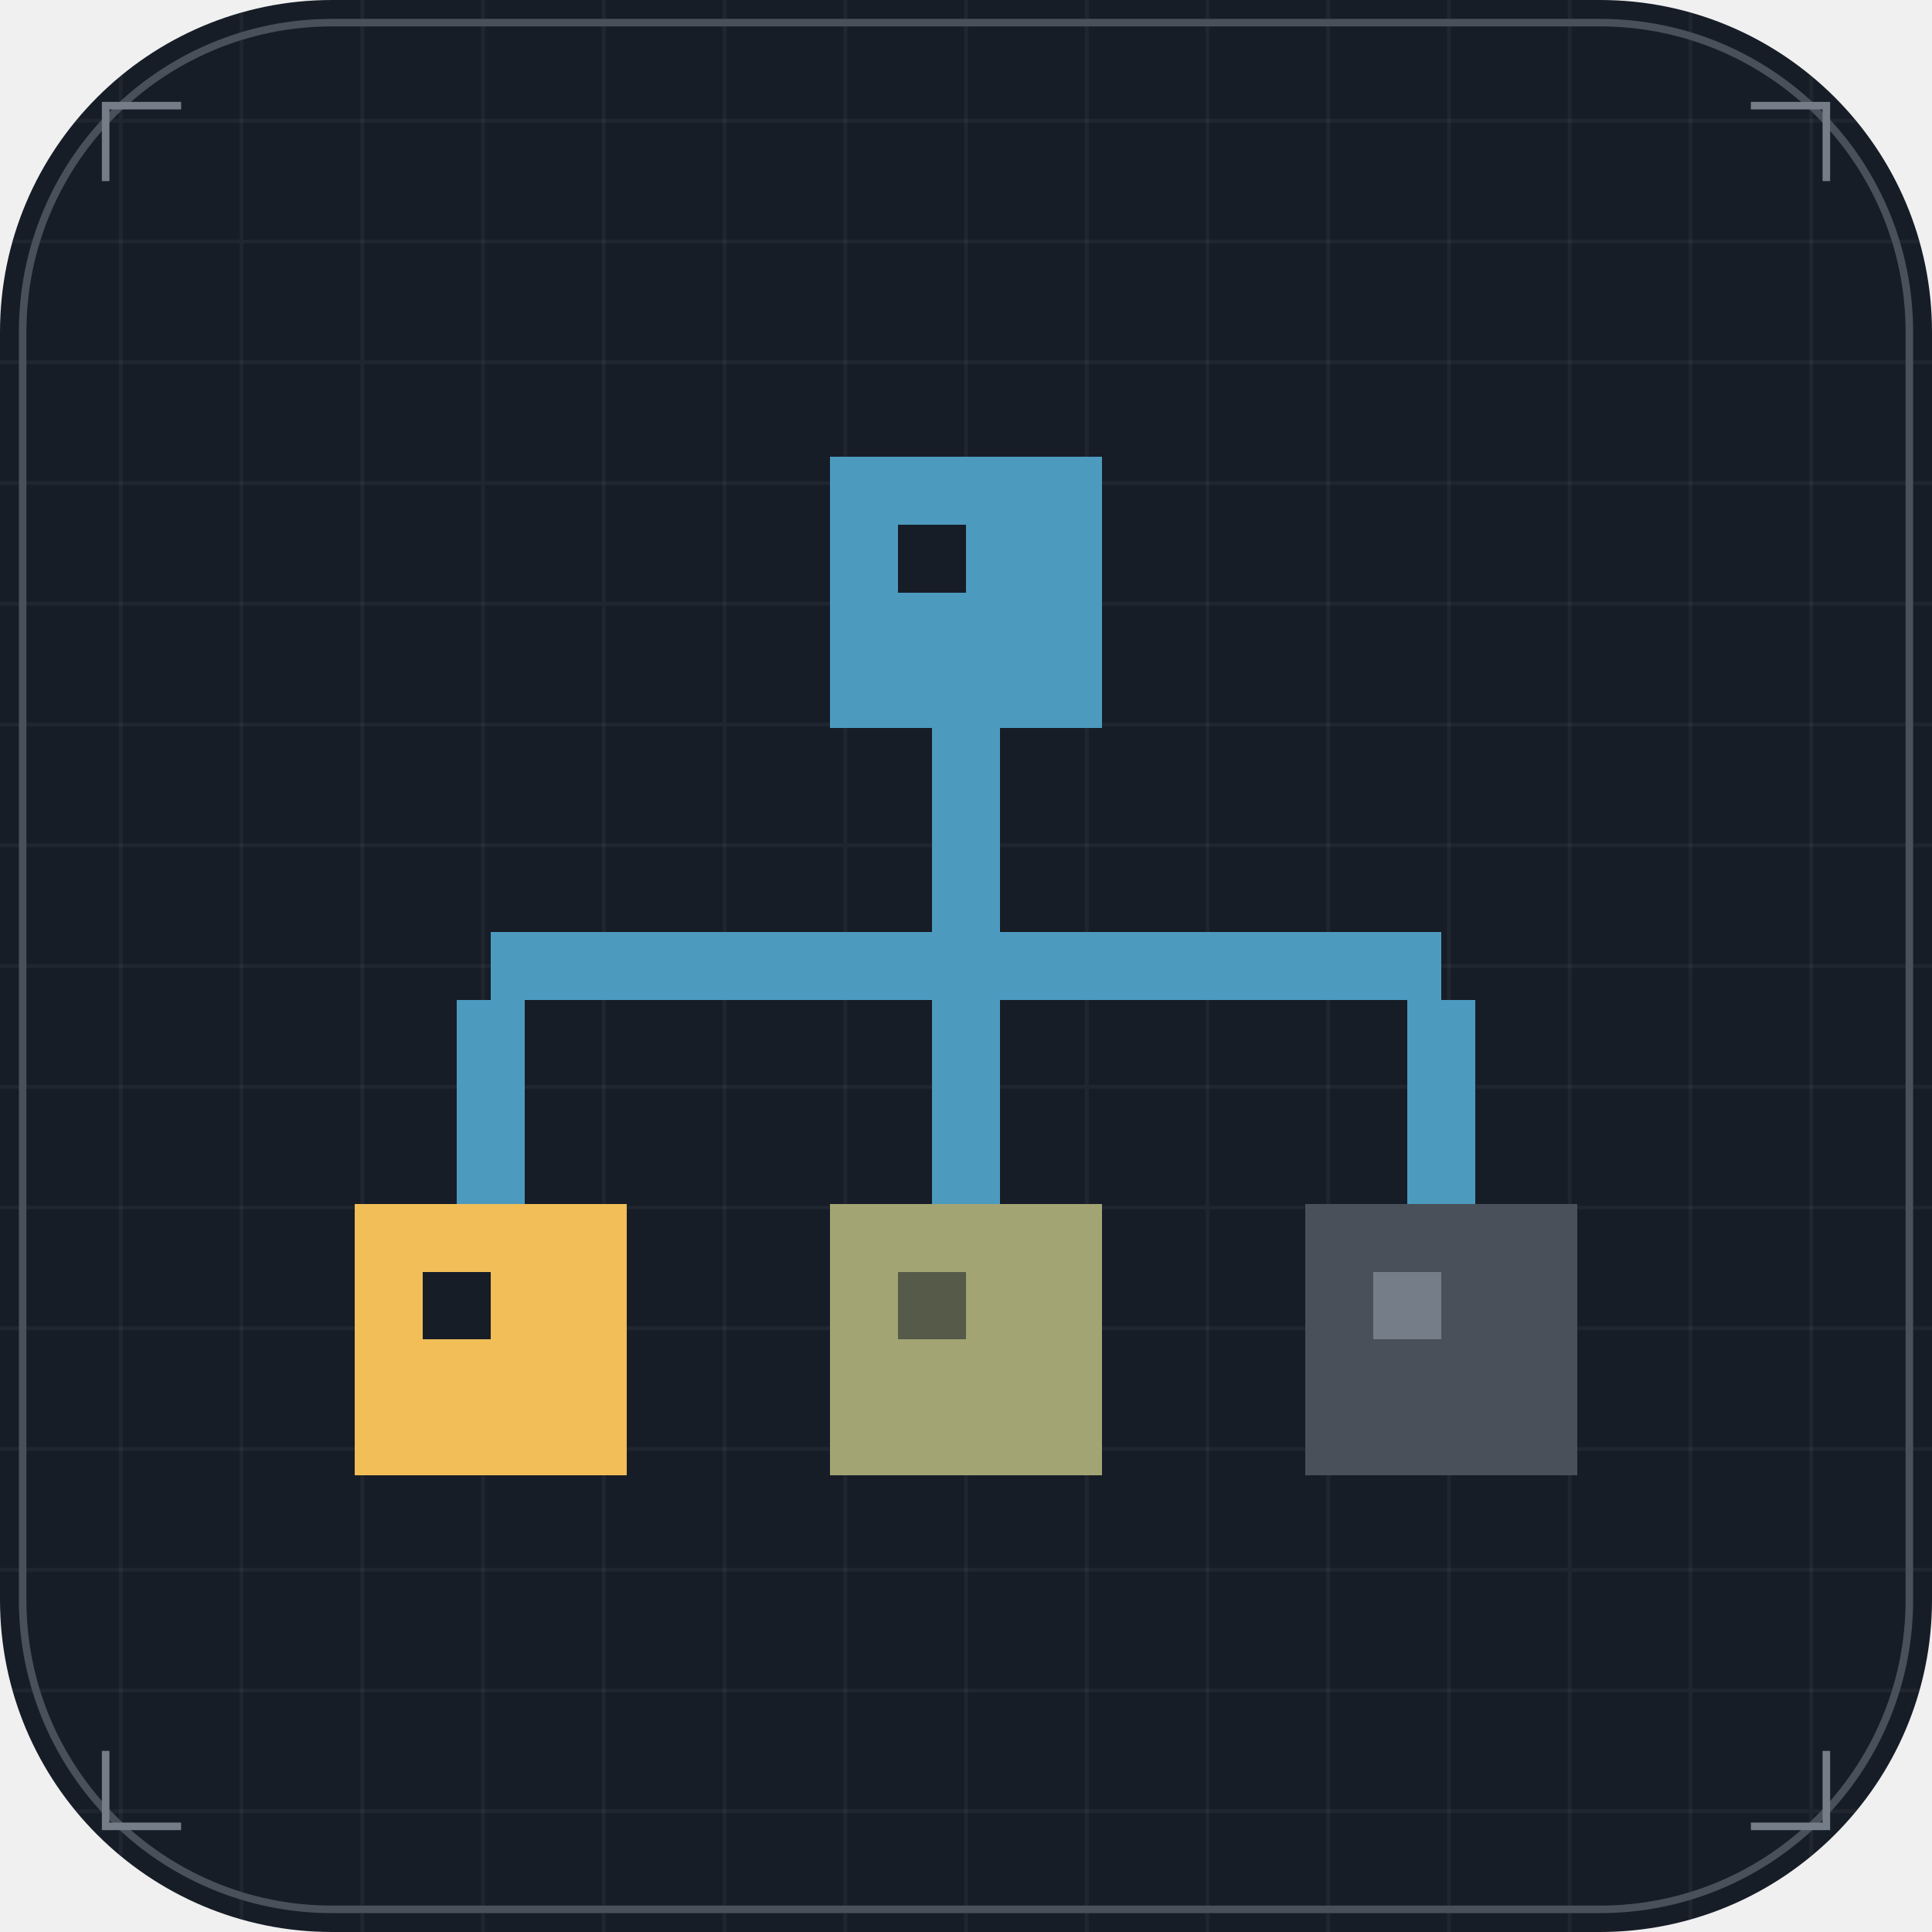
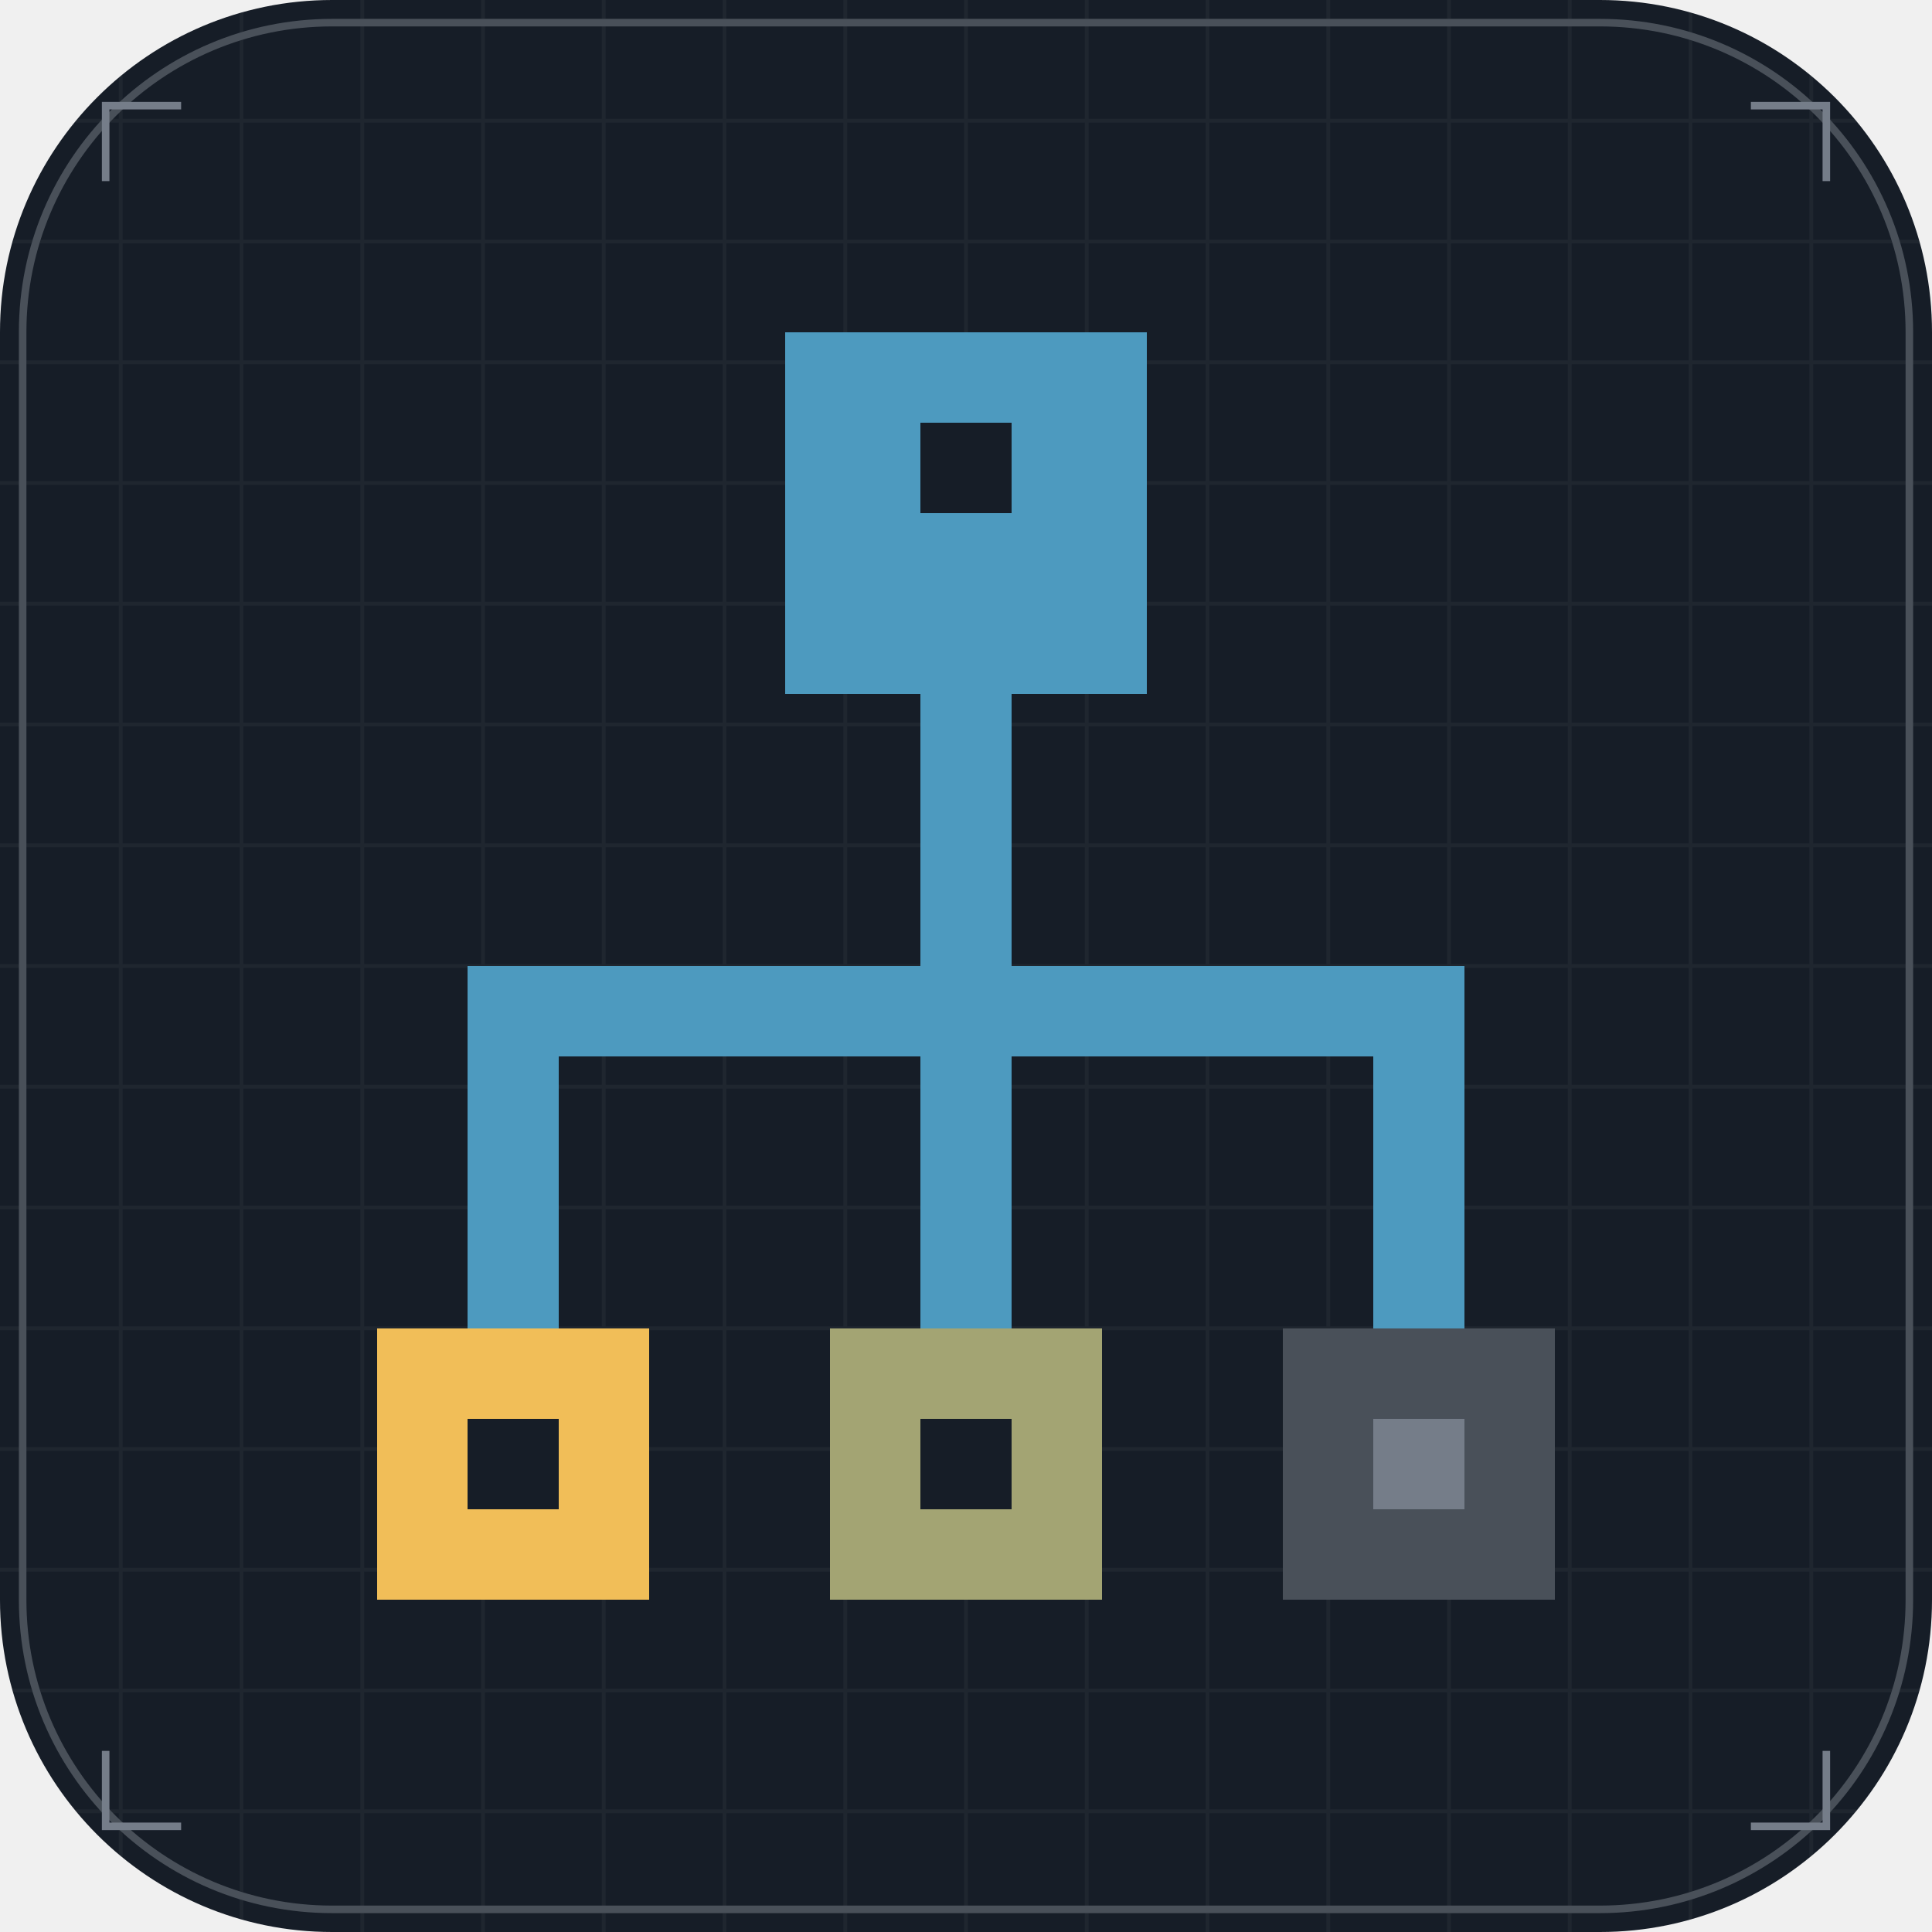
<svg xmlns="http://www.w3.org/2000/svg" viewBox="0 0 512 512" width="512" height="512">
  <clipPath id="c">
    <rect width="512" height="512" rx="88" />
  </clipPath>
  <rect width="512" height="512" rx="88" fill="#161d27" />
-   <g clip-path="url(#c)" stroke="#fff" stroke-opacity=".04" stroke-width="1">
-     <path d="M32 0V512M0 32H512" />
-     <path d="M64 0V512M0 64H512" />
-     <path d="M96 0V512M0 96H512" />
-     <path d="M128 0V512M0 128H512" />
-     <path d="M160 0V512M0 160H512" />
-     <path d="M192 0V512M0 192H512" />
-     <path d="M224 0V512M0 224H512" />
-     <path d="M256 0V512M0 256H512" />
-     <path d="M288 0V512M0 288H512" />
-     <path d="M320 0V512M0 320H512" />
-     <path d="M352 0V512M0 352H512" />
-     <path d="M384 0V512M0 384H512" />
-     <path d="M416 0V512M0 416H512" />
-     <path d="M448 0V512M0 448H512" />
-     <path d="M480 0V512M0 480H512" />
-   </g>
+   <path clip-path="url(#c)" d="M32 0V512M0 32H512M64 0V512M0 64H512M96 0V512M0 96H512M128 0V512M0 128H512M160 0V512M0 160H512M192 0V512M0 192H512M224 0V512M0 224H512M256 0V512M0 256H512M288 0V512M0 288H512M320 0V512M0 320H512M352 0V512M0 352H512M384 0V512M0 384H512M416 0V512M0 416H512M448 0V512M0 448H512M480 0V512M0 480H512" stroke="#fff" stroke-opacity=".04" stroke-width="1" fill="none" />
  <rect x="6" y="6" width="500" height="500" rx="82" fill="none" stroke="#495059" stroke-width="2" />
-   <g stroke="#757d89" stroke-width="2" fill="none">
-     <path d="M28 48V28H48M464 28H484V48M28 464V484H48M484 464V484H464" />
-   </g>
-   <g shape-rendering="crispEdges" transform="translate(-32 -32) scale(1.125)">
-     <rect x="248" y="200" width="16" height="48" fill="#4D9ABF" />
-     <rect x="144" y="248" width="224" height="16" fill="#4D9ABF" />
-     <rect x="136" y="264" width="16" height="48" fill="#4D9ABF" />
-     <rect x="248" y="264" width="16" height="48" fill="#4D9ABF" />
-     <rect x="360" y="264" width="16" height="48" fill="#4D9ABF" />
-     <rect x="224" y="136" width="64" height="64" fill="#4D9ABF" />
-     <rect x="240" y="152" width="16" height="16" fill="#161d27" />
-     <rect x="112" y="312" width="64" height="64" fill="#F1BE58" />
-     <rect x="224" y="312" width="64" height="64" fill="#a3a473" />
-     <rect x="336" y="312" width="64" height="64" fill="#495059" />
-     <rect x="128" y="328" width="16" height="16" fill="#161d27" />
-     <rect x="240" y="328" width="16" height="16" fill="#161d27" opacity=".55" />
-     <rect x="352" y="328" width="16" height="16" fill="#757d89" />
+   <path d="M28 48V28H48M464 28H484V48M28 464V484H48M484 464V484H464" stroke="#757d89" stroke-width="2" fill="none" />
+   <g shape-rendering="crispEdges">
+     <rect x="208" y="88" width="96" height="96" fill="#4D9ABF" />
+     <rect x="244" y="184" width="24" height="72" fill="#4D9ABF" />
+     <rect x="124" y="256" width="264" height="24" fill="#4D9ABF" />
+     <rect x="124" y="280" width="24" height="72" fill="#4D9ABF" />
+     <rect x="244" y="280" width="24" height="72" fill="#4D9ABF" />
+     <rect x="364" y="280" width="24" height="72" fill="#4D9ABF" />
+     <rect x="100" y="352" width="72" height="72" fill="#F1BE58" />
+     <rect x="220" y="352" width="72" height="72" fill="#a3a473" />
+     <rect x="340" y="352" width="72" height="72" fill="#495059" />
+     <rect x="244" y="112" width="24" height="24" fill="#161d27" />
+     <rect x="124" y="376" width="24" height="24" fill="#161d27" />
+     <rect x="244" y="376" width="24" height="24" fill="#161d27" />
+     <rect x="364" y="376" width="24" height="24" fill="#757d89" />
  </g>
</svg>
